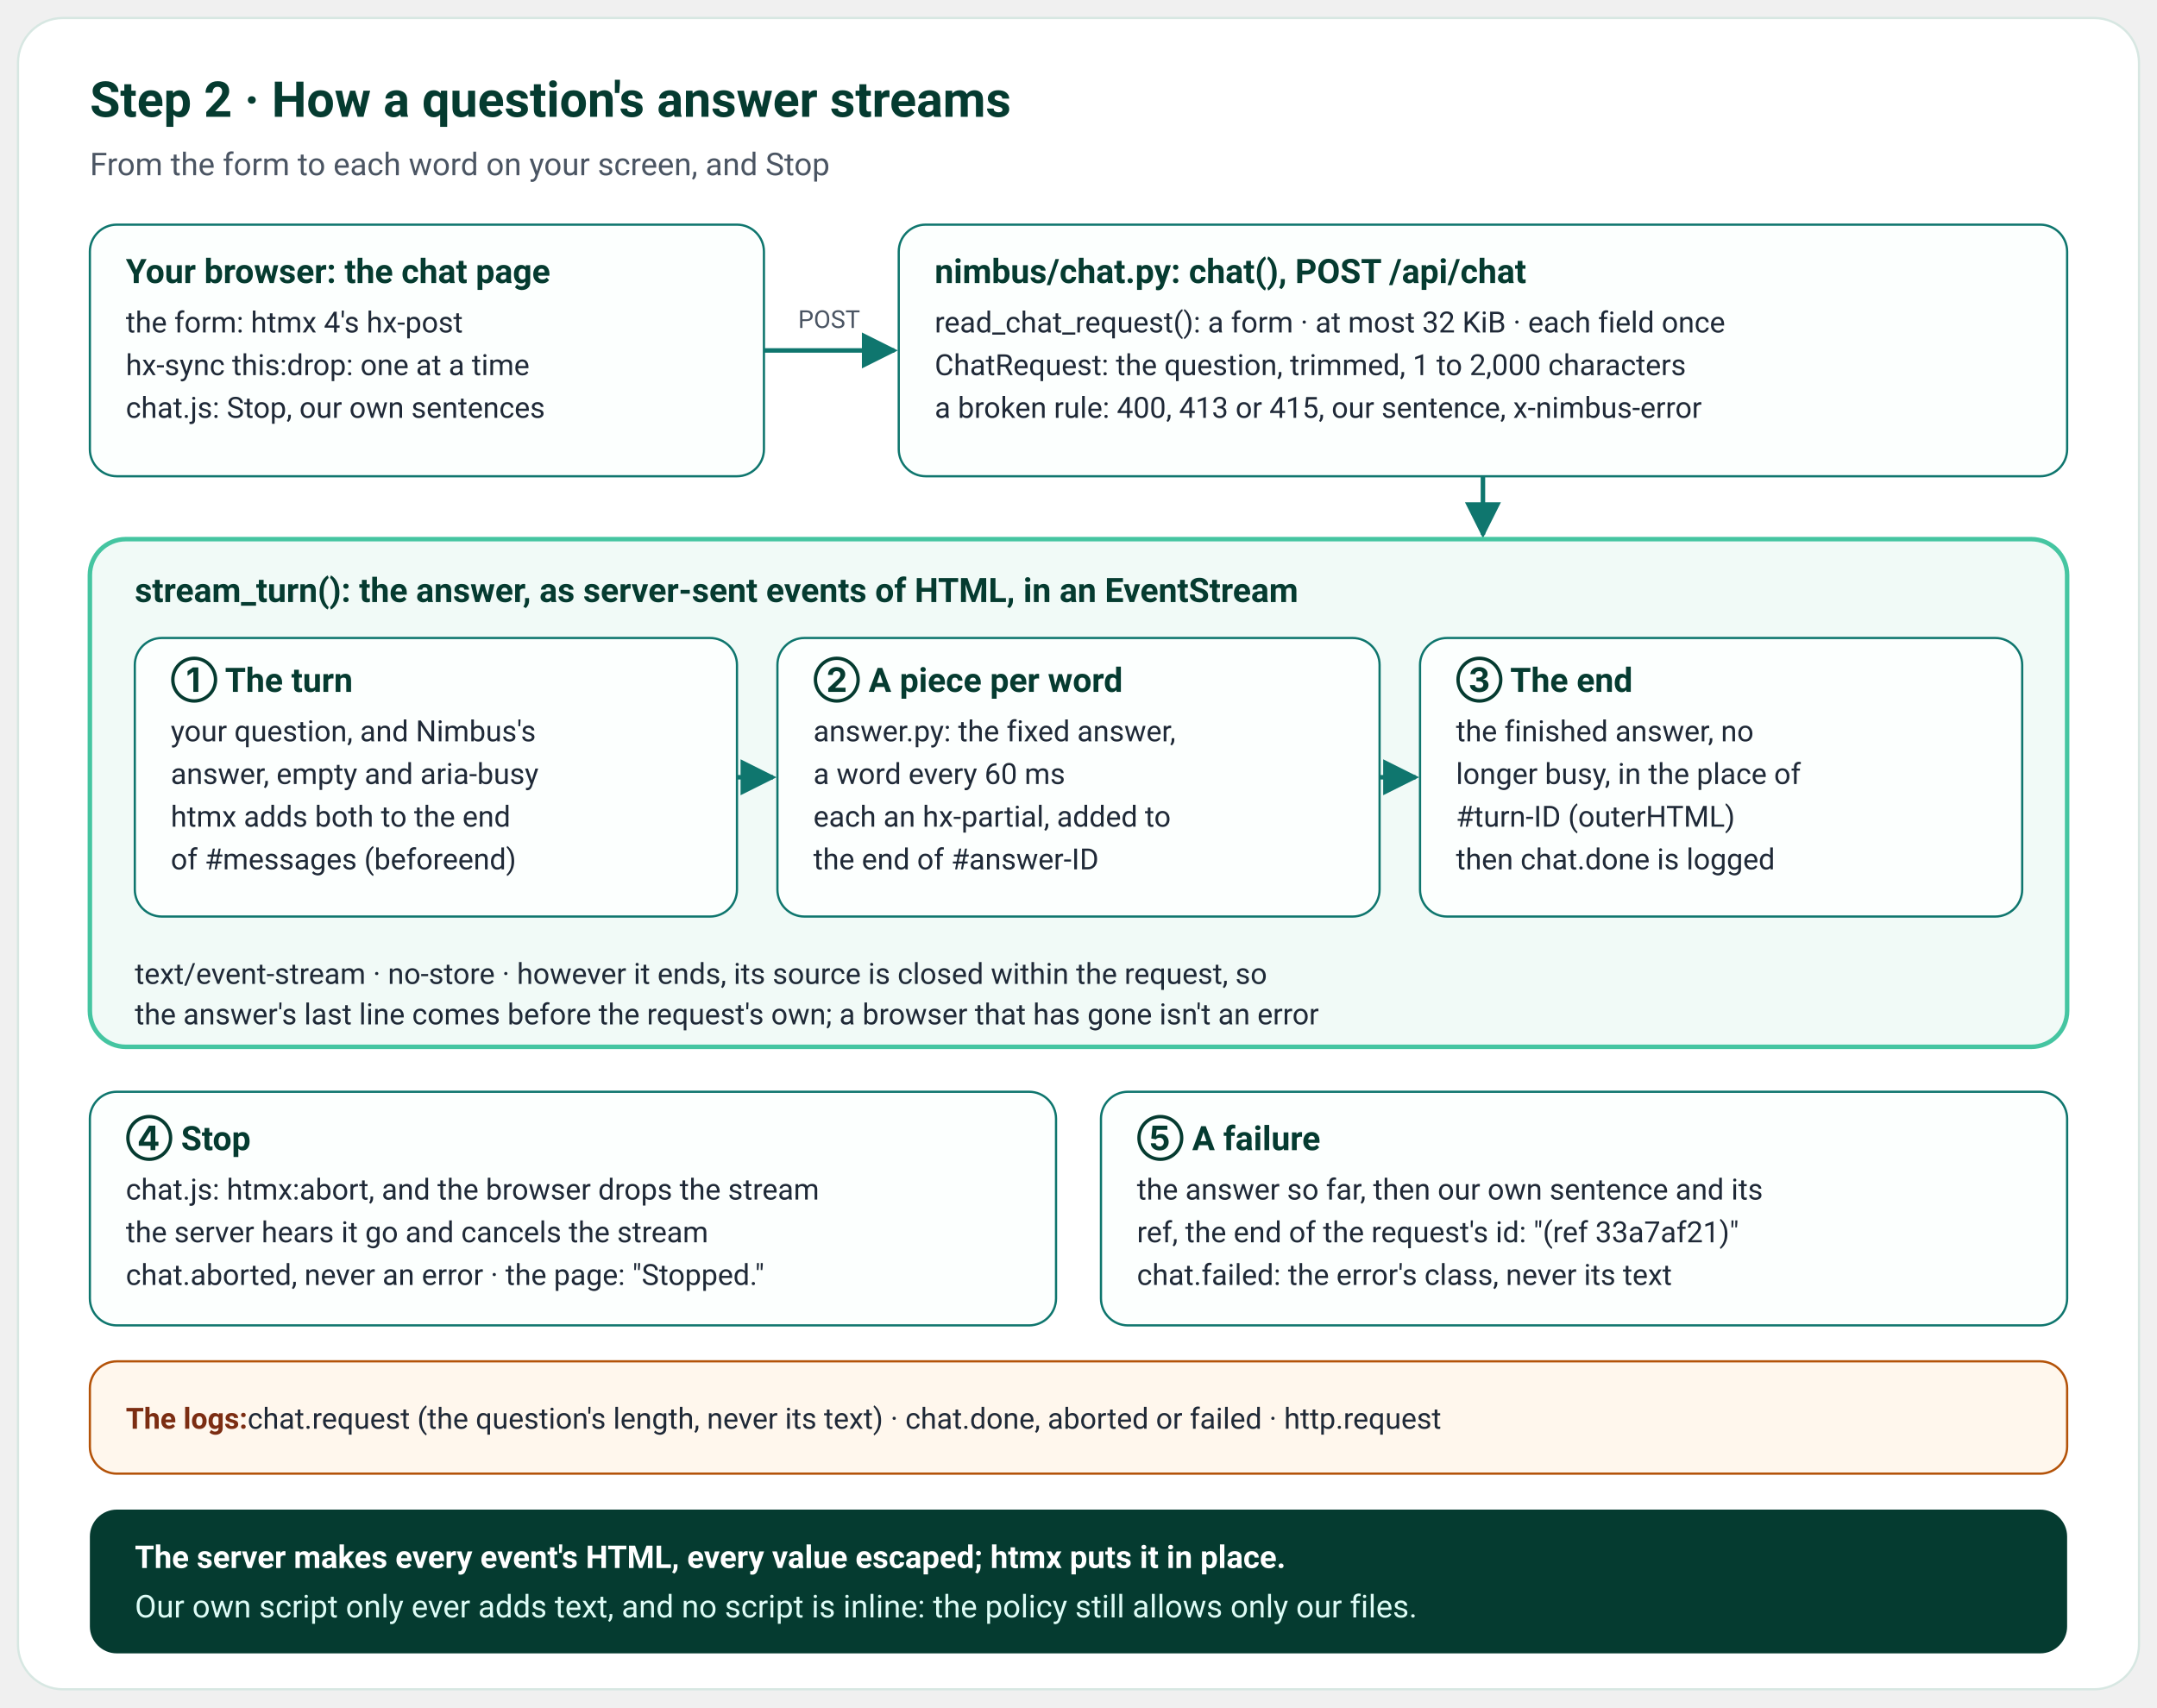
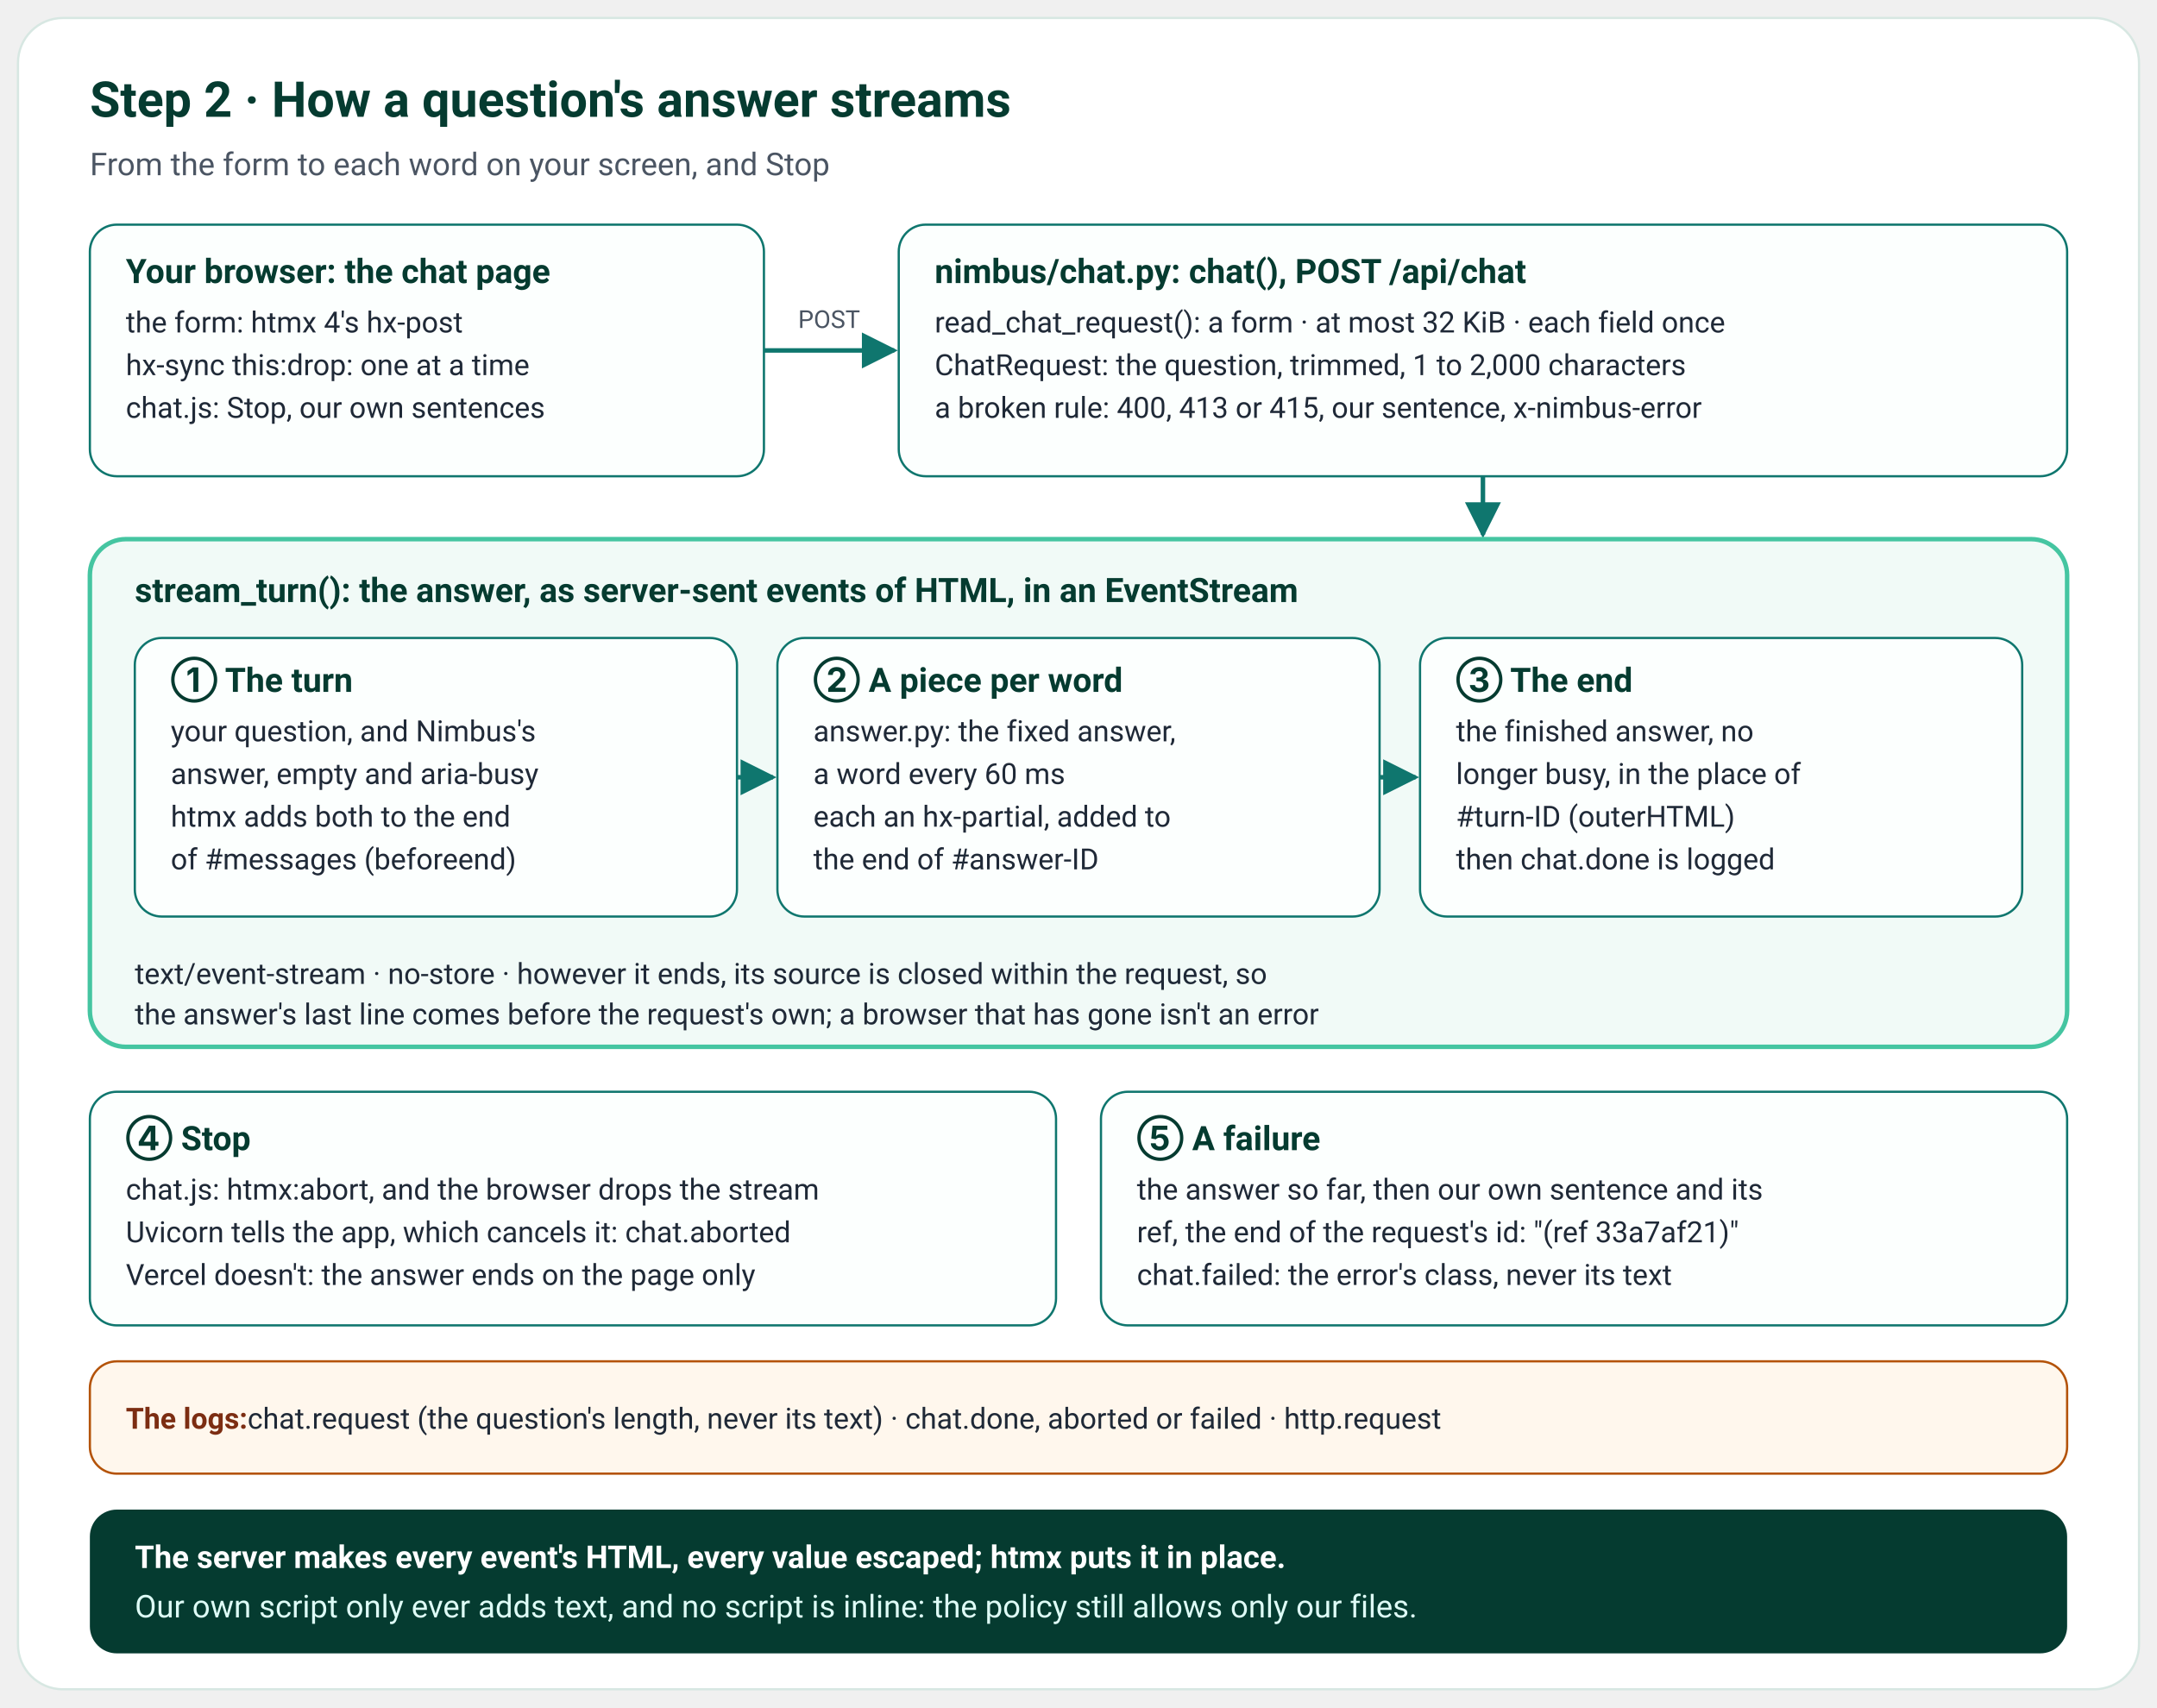
<svg xmlns="http://www.w3.org/2000/svg" viewBox="0 0 960 760" width="960" height="760" role="img" aria-labelledby="t d" font-family="system-ui, -apple-system, 'Segoe UI', Roboto, sans-serif">
  <defs>
    <marker id="arrow" viewBox="0 0 10 10" refX="9" refY="5" markerWidth="8" markerHeight="8" orient="auto-start-reverse">
      <path d="M0 0L10 5L0 10z" fill="#0f766e" />
    </marker>
  </defs>
  <rect x="8" y="8" width="944" height="744" rx="20" fill="#ffffff" stroke="#d7e7e2" />
  <text x="40" y="52" font-size="22" font-weight="700" fill="#053b30">Step 2 · How a question's answer streams</text>
  <text x="40" y="78" font-size="14" fill="#4b5563">From the form to each word on your screen, and Stop</text>
  <rect x="40" y="100" width="300" height="112" rx="12" fill="#fcfffe" stroke="#0f766e" />
  <text x="56" y="126" font-size="15" font-weight="700" fill="#053b30">Your browser: the chat page</text>
  <text x="56" y="148" font-size="13" fill="#1f2937">the form: htmx 4's hx-post</text>
  <text x="56" y="167" font-size="13" fill="#1f2937">hx-sync this:drop: one at a time</text>
  <text x="56" y="186" font-size="13" fill="#1f2937">chat.js: Stop, our own sentences</text>
  <line x1="340" y1="156" x2="398" y2="156" stroke="#0f766e" stroke-width="2" marker-end="url(#arrow)" />
  <text x="369" y="146" font-size="11" fill="#4b5563" text-anchor="middle">POST</text>
  <rect x="400" y="100" width="520" height="112" rx="12" fill="#fcfffe" stroke="#0f766e" />
  <text x="416" y="126" font-size="15" font-weight="700" fill="#053b30">nimbus/chat.py: chat(), POST /api/chat</text>
  <text x="416" y="148" font-size="13" fill="#1f2937">read_chat_request(): a form · at most 32 KiB · each field once</text>
  <text x="416" y="167" font-size="13" fill="#1f2937">ChatRequest: the question, trimmed, 1 to 2,000 characters</text>
  <text x="416" y="186" font-size="13" fill="#1f2937">a broken rule: 400, 413 or 415, our sentence, x-nimbus-error</text>
  <line x1="660" y1="212" x2="660" y2="238" stroke="#0f766e" stroke-width="2" marker-end="url(#arrow)" />
  <rect x="40" y="240" width="880" height="226" rx="16" fill="#f1faf7" stroke="#45c5a1" stroke-width="2" />
  <text x="60" y="268" font-size="15" font-weight="700" fill="#053b30">stream_turn(): the answer, as server-sent events of HTML, in an EventStream</text>
  <rect x="60" y="284" width="268" height="124" rx="12" fill="#fcfffe" stroke="#0f766e" />
  <text x="76" y="308" font-size="15" font-weight="700" fill="#053b30">① The turn</text>
  <text x="76" y="330" font-size="13" fill="#1f2937">your question, and Nimbus's</text>
  <text x="76" y="349" font-size="13" fill="#1f2937">answer, empty and aria-busy</text>
  <text x="76" y="368" font-size="13" fill="#1f2937">htmx adds both to the end</text>
  <text x="76" y="387" font-size="13" fill="#1f2937">of #messages (beforeend)</text>
  <rect x="346" y="284" width="268" height="124" rx="12" fill="#fcfffe" stroke="#0f766e" />
  <text x="362" y="308" font-size="15" font-weight="700" fill="#053b30">② A piece per word</text>
  <text x="362" y="330" font-size="13" fill="#1f2937">answer.py: the fixed answer,</text>
  <text x="362" y="349" font-size="13" fill="#1f2937">a word every 60 ms</text>
  <text x="362" y="368" font-size="13" fill="#1f2937">each an hx-partial, added to</text>
  <text x="362" y="387" font-size="13" fill="#1f2937">the end of #answer-ID</text>
  <rect x="632" y="284" width="268" height="124" rx="12" fill="#fcfffe" stroke="#0f766e" />
  <text x="648" y="308" font-size="15" font-weight="700" fill="#053b30">③ The end</text>
  <text x="648" y="330" font-size="13" fill="#1f2937">the finished answer, no</text>
  <text x="648" y="349" font-size="13" fill="#1f2937">longer busy, in the place of</text>
  <text x="648" y="368" font-size="13" fill="#1f2937">#turn-ID (outerHTML)</text>
  <text x="648" y="387" font-size="13" fill="#1f2937">then chat.done is logged</text>
  <line x1="328" y1="346" x2="344" y2="346" stroke="#0f766e" stroke-width="2" marker-end="url(#arrow)" />
  <line x1="614" y1="346" x2="630" y2="346" stroke="#0f766e" stroke-width="2" marker-end="url(#arrow)" />
  <text x="60" y="438" font-size="13" fill="#1f2937">text/event-stream · no-store · however it ends, its source is closed within the request, so</text>
  <text x="60" y="456" font-size="13" fill="#1f2937">the answer's last line comes before the request's own; a browser that has gone isn't an error</text>
  <rect x="40" y="486" width="430" height="104" rx="12" fill="#fcfffe" stroke="#0f766e" />
  <text x="56" y="512" font-size="15" font-weight="700" fill="#053b30">④ Stop</text>
  <text x="56" y="534" font-size="13" fill="#1f2937">chat.js: htmx:abort, and the browser drops the stream</text>
-   <text x="56" y="553" font-size="13" fill="#1f2937">the server hears it go and cancels the stream</text>
-   <text x="56" y="572" font-size="13" fill="#1f2937">chat.aborted, never an error · the page: "Stopped."</text>
+   <text x="56" y="553" font-size="13" fill="#1f2937">Uvicorn tells the app, which cancels it: chat.aborted</text>
+   <text x="56" y="572" font-size="13" fill="#1f2937">Vercel doesn't: the answer ends on the page only</text>
  <rect x="490" y="486" width="430" height="104" rx="12" fill="#fcfffe" stroke="#0f766e" />
  <text x="506" y="512" font-size="15" font-weight="700" fill="#053b30">⑤ A failure</text>
  <text x="506" y="534" font-size="13" fill="#1f2937">the answer so far, then our own sentence and its</text>
  <text x="506" y="553" font-size="13" fill="#1f2937">ref, the end of the request's id: "(ref 33a7af21)"</text>
  <text x="506" y="572" font-size="13" fill="#1f2937">chat.failed: the error's class, never its text</text>
  <rect x="40" y="606" width="880" height="50" rx="12" fill="#fff7ed" stroke="#b45309" />
  <text x="56" y="636" font-size="13" fill="#1f2937">
    <tspan font-weight="700" fill="#7c2d12">The logs: </tspan>chat.request (the question's length, never its text) · chat.done, aborted or failed · http.request</text>
  <rect x="40" y="672" width="880" height="64" rx="12" fill="#053b30" />
  <text x="60" y="698" font-size="14" font-weight="700" fill="#ffffff">The server makes every event's HTML, every value escaped; htmx puts it in place.</text>
  <text x="60" y="720" font-size="14" fill="#defcf6">Our own script only ever adds text, and no script is inline: the policy still allows only our files.</text>
</svg>
